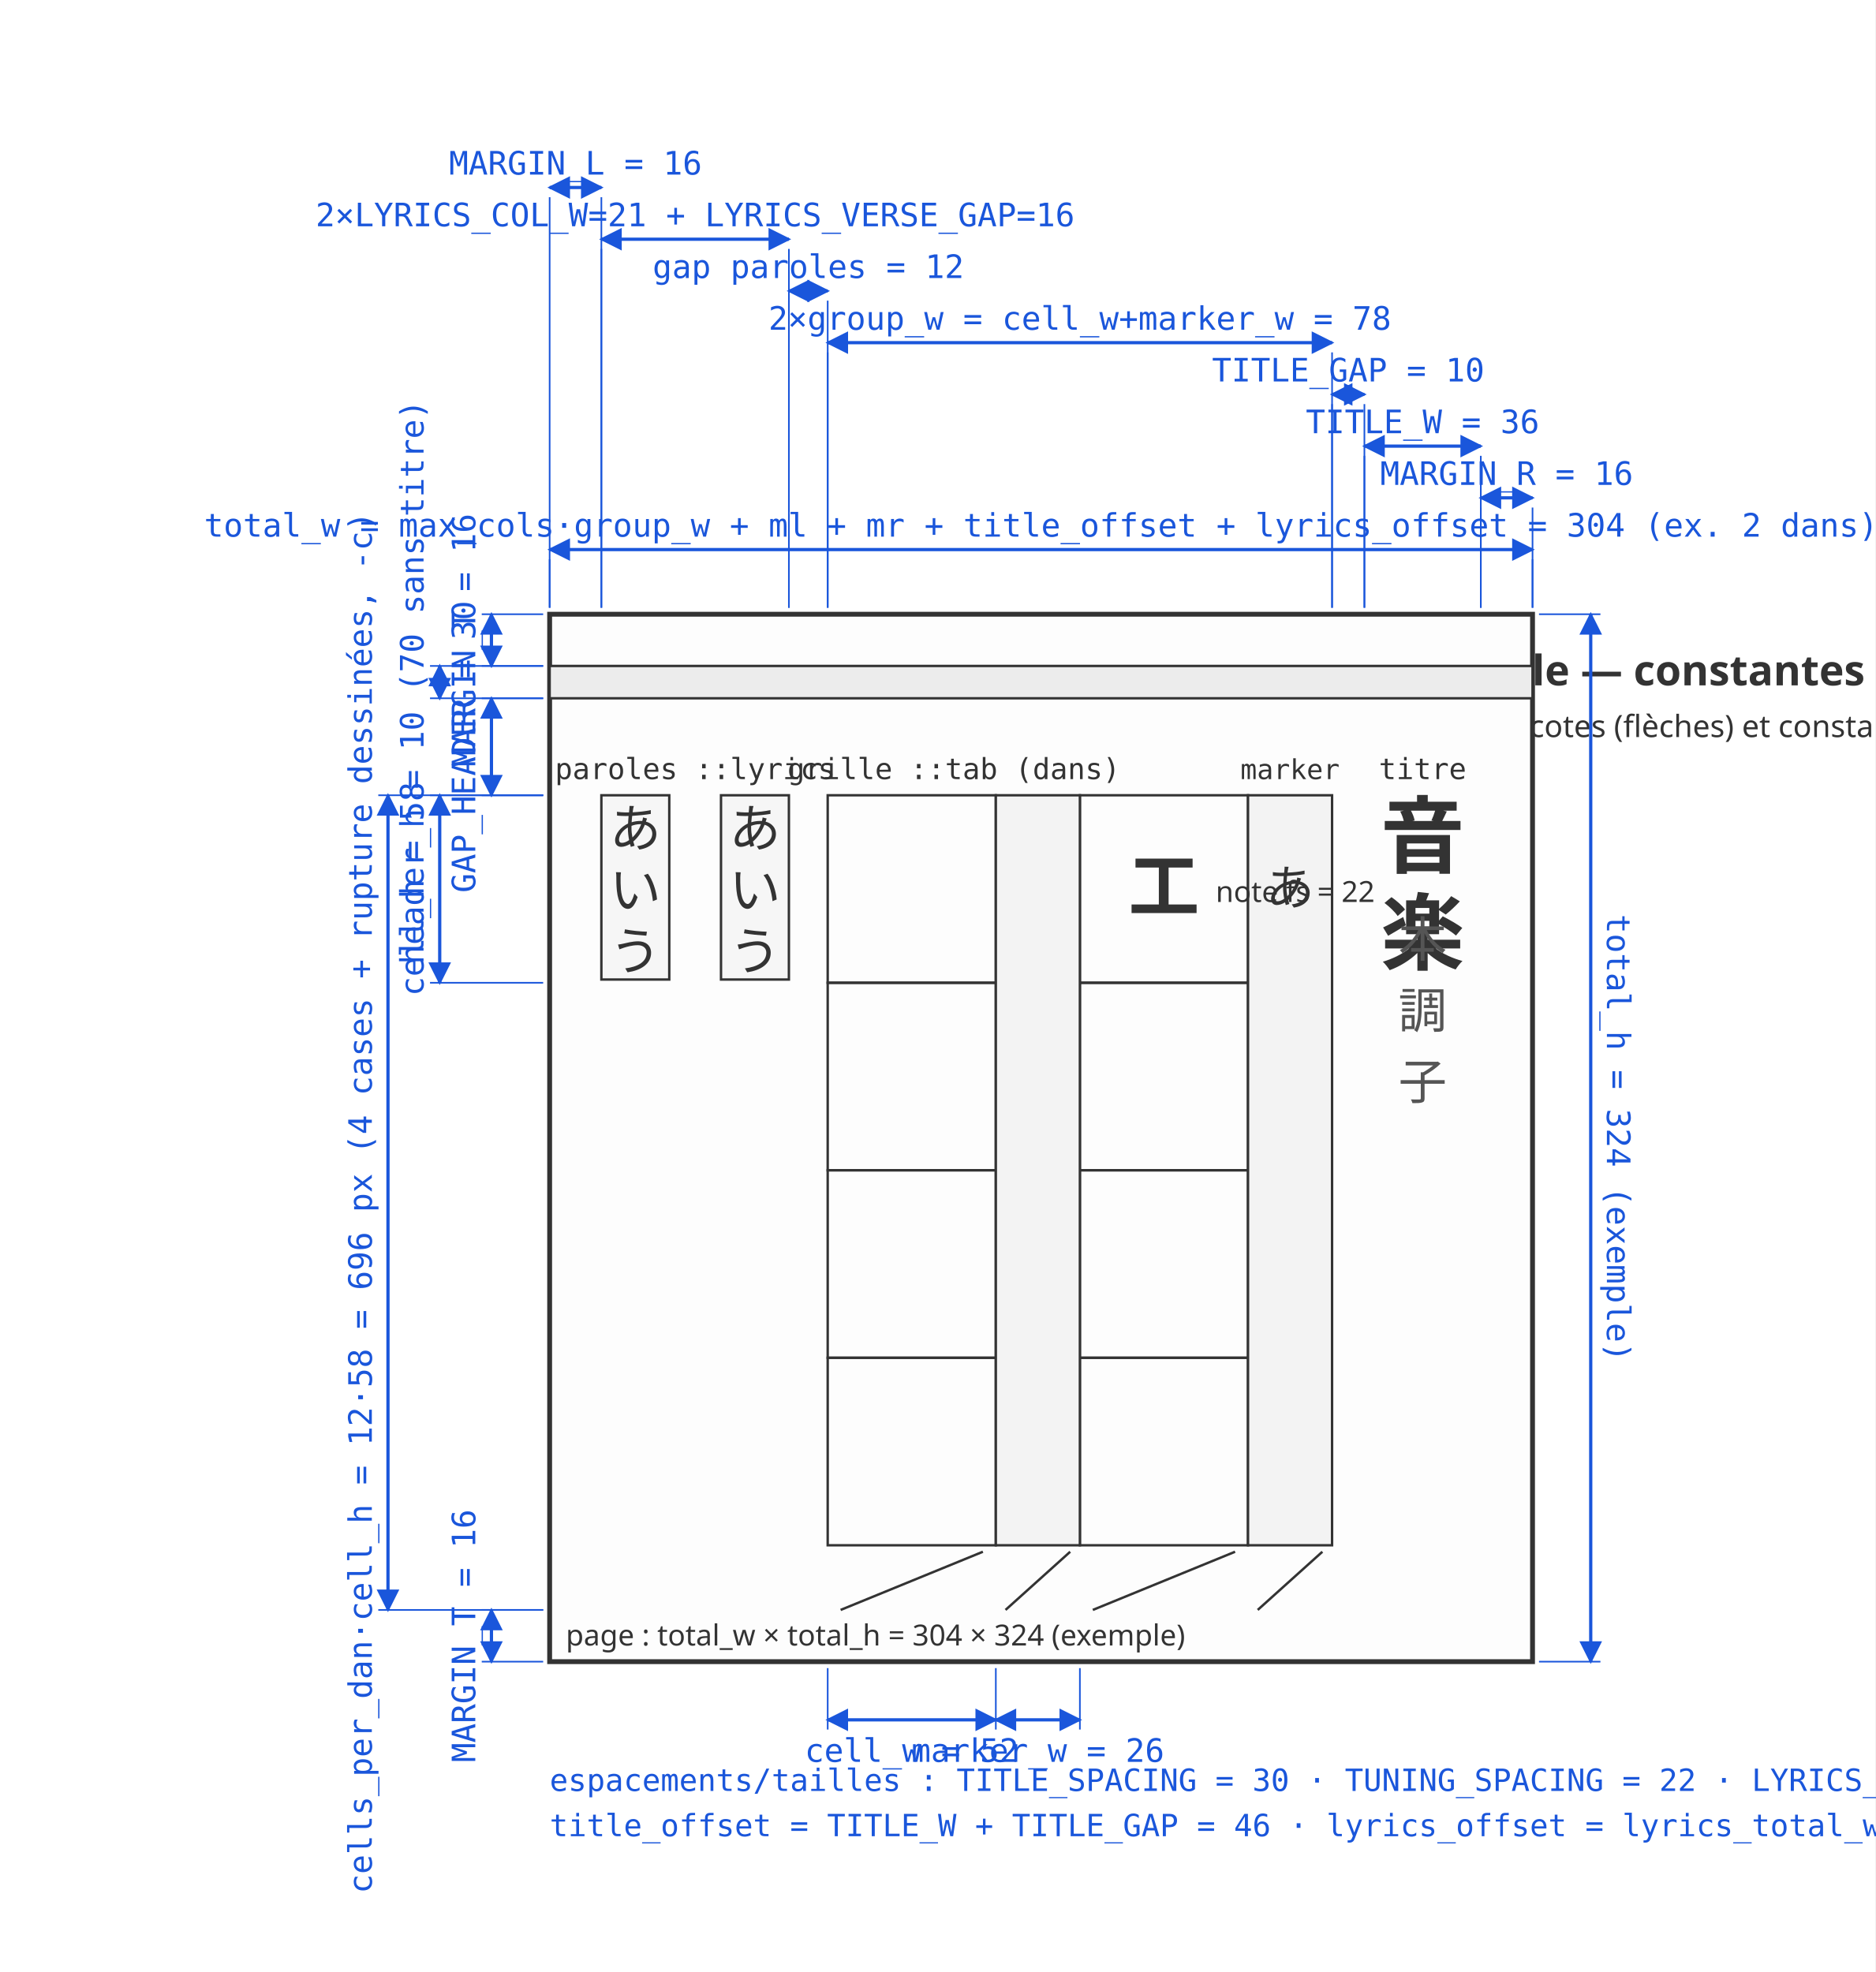
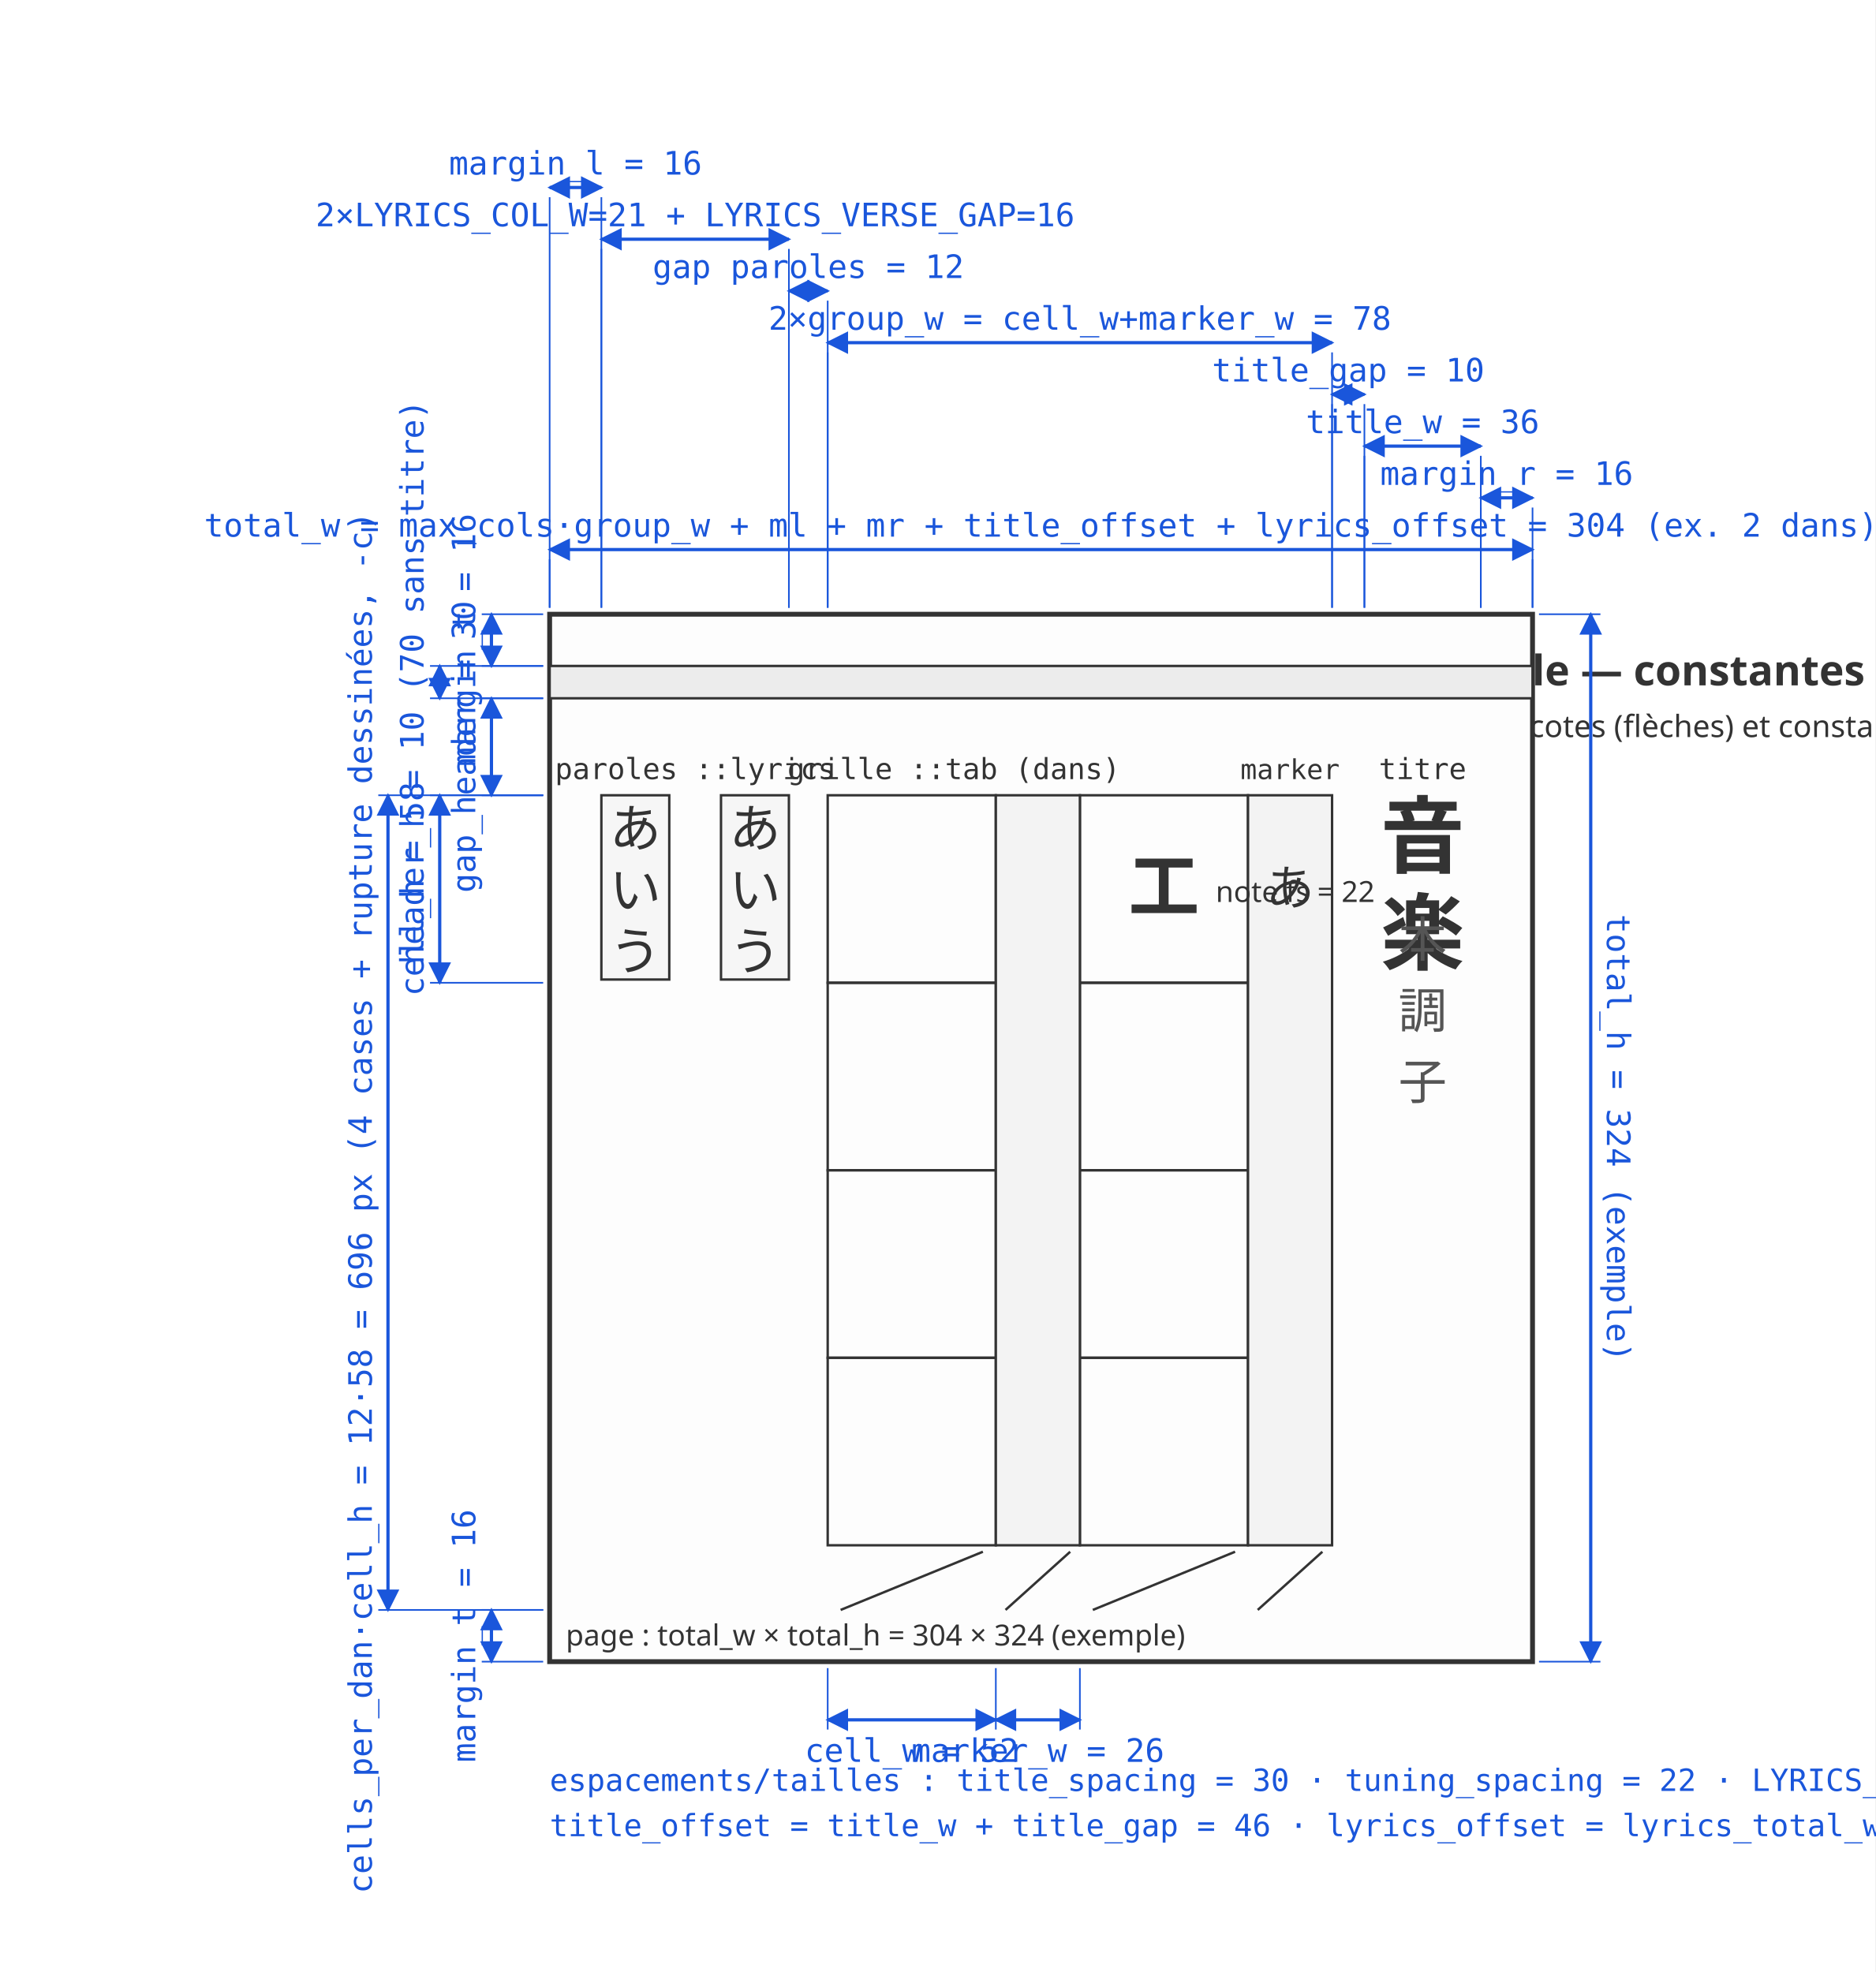
<svg xmlns="http://www.w3.org/2000/svg" width="580" height="610" viewBox="0 0 580 610">
  <defs>
    <marker id="arr" viewBox="0 0 10 10" refX="9" refY="5" markerWidth="7" markerHeight="7" orient="auto-start-reverse">
      <path d="M0,0 L10,5 L0,10 z" fill="#1a56db" />
    </marker>
  </defs>
  <rect x="0" y="0" width="580" height="610" fill="#ffffff" />
  <text x="340" y="212" text-anchor="start" font-family="sans-serif" font-size="13" fill="#333333" font-weight="bold">Mise en page verticale — constantes (kkml2svg.py, layout « vertical », px)</text>
  <text x="340" y="228" text-anchor="start" font-family="sans-serif" font-size="9.5" fill="#333333">gris foncé = éléments · bleu = cotes (flèches) et constantes</text>
  <rect x="170" y="190" width="304" height="324" fill="#fdfdfd" stroke="#333333" stroke-width="1.5" />
  <text x="175" y="509" text-anchor="start" font-family="sans-serif" font-size="9" fill="#333333">page : total_w × total_h = 304 × 324 (exemple)</text>
  <rect x="170" y="206" width="304" height="10" fill="#ececec" stroke="#333333" stroke-width="0.75" />
  <rect x="334" y="246" width="52" height="58" fill="none" stroke="#333333" stroke-width="0.75" />
  <rect x="334" y="304" width="52" height="58" fill="none" stroke="#333333" stroke-width="0.75" />
  <rect x="334" y="362" width="52" height="58" fill="none" stroke="#333333" stroke-width="0.75" />
  <rect x="334" y="420" width="52" height="58" fill="none" stroke="#333333" stroke-width="0.75" />
  <rect x="386" y="246" width="26" height="232" fill="#f3f3f3" stroke="#333333" stroke-width="0.75" />
  <line x1="338" y1="498" x2="382" y2="480" stroke="#333333" stroke-width="0.75" />
  <line x1="389" y1="498" x2="409" y2="480" stroke="#333333" stroke-width="0.75" />
  <rect x="256" y="246" width="52" height="58" fill="none" stroke="#333333" stroke-width="0.75" />
  <rect x="256" y="304" width="52" height="58" fill="none" stroke="#333333" stroke-width="0.75" />
  <rect x="256" y="362" width="52" height="58" fill="none" stroke="#333333" stroke-width="0.75" />
  <rect x="256" y="420" width="52" height="58" fill="none" stroke="#333333" stroke-width="0.75" />
  <rect x="308" y="246" width="26" height="232" fill="#f3f3f3" stroke="#333333" stroke-width="0.75" />
  <line x1="260" y1="498" x2="304" y2="480" stroke="#333333" stroke-width="0.75" />
  <line x1="311" y1="498" x2="331" y2="480" stroke="#333333" stroke-width="0.75" />
  <text x="360" y="282" text-anchor="middle" font-family="monospace" font-size="22" fill="#333333" font-weight="bold">工</text>
  <text x="399" y="280" text-anchor="middle" font-family="monospace" font-size="15" fill="#333333">あ</text>
  <text x="376" y="279" text-anchor="start" font-family="sans-serif" font-size="9" fill="#333333">note fs = 22</text>
  <text x="399" y="241" text-anchor="middle" font-family="monospace" font-size="8.5" fill="#333333">marker</text>
  <text x="295" y="241" text-anchor="middle" font-family="monospace" font-size="9" fill="#333333">grille ::tab (dans)</text>
  <text x="440" y="268" text-anchor="middle" font-family="monospace" font-size="26" fill="#333333" font-weight="bold">音</text>
  <text x="440" y="298" text-anchor="middle" font-family="monospace" font-size="26" fill="#333333" font-weight="bold">楽</text>
  <text x="440" y="296" text-anchor="middle" font-family="monospace" font-size="15" fill="#555">本</text>
  <text x="440" y="318" text-anchor="middle" font-family="monospace" font-size="15" fill="#555">調</text>
  <text x="440" y="340" text-anchor="middle" font-family="monospace" font-size="15" fill="#555">子</text>
  <text x="440" y="241" text-anchor="middle" font-family="monospace" font-size="9" fill="#333333">titre</text>
  <rect x="223" y="246" width="21" height="57" fill="#f6f6f6" stroke="#333333" stroke-width="0.75" />
  <text x="233.5" y="262" text-anchor="middle" font-family="monospace" font-size="16" fill="#333333">あ</text>
  <text x="233.5" y="281" text-anchor="middle" font-family="monospace" font-size="16" fill="#333333">い</text>
  <text x="233.5" y="300" text-anchor="middle" font-family="monospace" font-size="16" fill="#333333">う</text>
  <rect x="186" y="246" width="21" height="57" fill="#f6f6f6" stroke="#333333" stroke-width="0.75" />
  <text x="196.5" y="262" text-anchor="middle" font-family="monospace" font-size="16" fill="#333333">あ</text>
  <text x="196.5" y="281" text-anchor="middle" font-family="monospace" font-size="16" fill="#333333">い</text>
  <text x="196.5" y="300" text-anchor="middle" font-family="monospace" font-size="16" fill="#333333">う</text>
  <text x="215" y="241" text-anchor="middle" font-family="monospace" font-size="9" fill="#333333">paroles ::lyrics</text>
  <line x1="170" y1="188" x2="170" y2="61" stroke="#1a56db" stroke-width="0.5" />
  <line x1="186" y1="188" x2="186" y2="61" stroke="#1a56db" stroke-width="0.5" />
  <line x1="170" y1="58" x2="186" y2="58" stroke="#1a56db" stroke-width="1" marker-start="url(#arr)" marker-end="url(#arr)" />
-   <text x="178" y="54" text-anchor="middle" font-family="monospace" font-size="10" fill="#1a56db">MARGIN_L = 16</text>
+   <text x="178" y="54" text-anchor="middle" font-family="monospace" font-size="10" fill="#1a56db">margin_l = 16</text>
  <line x1="186" y1="188" x2="186" y2="77" stroke="#1a56db" stroke-width="0.5" />
  <line x1="244" y1="188" x2="244" y2="77" stroke="#1a56db" stroke-width="0.5" />
  <line x1="186" y1="74" x2="244" y2="74" stroke="#1a56db" stroke-width="1" marker-start="url(#arr)" marker-end="url(#arr)" />
  <text x="215" y="70" text-anchor="middle" font-family="monospace" font-size="10" fill="#1a56db">2×LYRICS_COL_W=21 + LYRICS_VERSE_GAP=16</text>
  <line x1="244" y1="188" x2="244" y2="93" stroke="#1a56db" stroke-width="0.5" />
  <line x1="256" y1="188" x2="256" y2="93" stroke="#1a56db" stroke-width="0.5" />
  <line x1="244" y1="90" x2="256" y2="90" stroke="#1a56db" stroke-width="1" marker-start="url(#arr)" marker-end="url(#arr)" />
  <text x="250" y="86" text-anchor="middle" font-family="monospace" font-size="10" fill="#1a56db">gap paroles = 12</text>
  <line x1="256" y1="188" x2="256" y2="109" stroke="#1a56db" stroke-width="0.5" />
  <line x1="412" y1="188" x2="412" y2="109" stroke="#1a56db" stroke-width="0.5" />
  <line x1="256" y1="106" x2="412" y2="106" stroke="#1a56db" stroke-width="1" marker-start="url(#arr)" marker-end="url(#arr)" />
  <text x="334" y="102" text-anchor="middle" font-family="monospace" font-size="10" fill="#1a56db">2×group_w = cell_w+marker_w = 78</text>
  <line x1="412" y1="188" x2="412" y2="125" stroke="#1a56db" stroke-width="0.5" />
  <line x1="422" y1="188" x2="422" y2="125" stroke="#1a56db" stroke-width="0.5" />
  <line x1="412" y1="122" x2="422" y2="122" stroke="#1a56db" stroke-width="1" marker-start="url(#arr)" marker-end="url(#arr)" />
-   <text x="417" y="118" text-anchor="middle" font-family="monospace" font-size="10" fill="#1a56db">TITLE_GAP = 10</text>
+   <text x="417" y="118" text-anchor="middle" font-family="monospace" font-size="10" fill="#1a56db">title_gap = 10</text>
  <line x1="422" y1="188" x2="422" y2="141" stroke="#1a56db" stroke-width="0.5" />
  <line x1="458" y1="188" x2="458" y2="141" stroke="#1a56db" stroke-width="0.5" />
  <line x1="422" y1="138" x2="458" y2="138" stroke="#1a56db" stroke-width="1" marker-start="url(#arr)" marker-end="url(#arr)" />
-   <text x="440" y="134" text-anchor="middle" font-family="monospace" font-size="10" fill="#1a56db">TITLE_W = 36</text>
+   <text x="440" y="134" text-anchor="middle" font-family="monospace" font-size="10" fill="#1a56db">title_w = 36</text>
  <line x1="458" y1="188" x2="458" y2="157" stroke="#1a56db" stroke-width="0.5" />
  <line x1="474" y1="188" x2="474" y2="157" stroke="#1a56db" stroke-width="0.5" />
  <line x1="458" y1="154" x2="474" y2="154" stroke="#1a56db" stroke-width="1" marker-start="url(#arr)" marker-end="url(#arr)" />
-   <text x="466" y="150" text-anchor="middle" font-family="monospace" font-size="10" fill="#1a56db">MARGIN_R = 16</text>
+   <text x="466" y="150" text-anchor="middle" font-family="monospace" font-size="10" fill="#1a56db">margin_r = 16</text>
  <line x1="170" y1="188" x2="170" y2="173" stroke="#1a56db" stroke-width="0.5" />
  <line x1="474" y1="188" x2="474" y2="173" stroke="#1a56db" stroke-width="0.5" />
  <line x1="170" y1="170" x2="474" y2="170" stroke="#1a56db" stroke-width="1" marker-start="url(#arr)" marker-end="url(#arr)" />
  <text x="322" y="166" text-anchor="middle" font-family="monospace" font-size="10" fill="#1a56db">total_w = max_cols·group_w + ml + mr + title_offset + lyrics_offset = 304 (ex. 2 dans)</text>
  <line x1="168" y1="190" x2="149" y2="190" stroke="#1a56db" stroke-width="0.5" />
  <line x1="168" y1="206" x2="149" y2="206" stroke="#1a56db" stroke-width="0.5" />
  <line x1="152" y1="190" x2="152" y2="206" stroke="#1a56db" stroke-width="1" marker-start="url(#arr)" marker-end="url(#arr)" />
-   <text x="147" y="198" text-anchor="middle" font-family="monospace" font-size="10" fill="#1a56db" transform="rotate(-90 147 198)">MARGIN_T = 16</text>
+   <text x="147" y="198" text-anchor="middle" font-family="monospace" font-size="10" fill="#1a56db" transform="rotate(-90 147 198)">margin_t = 16</text>
  <line x1="168" y1="206" x2="133" y2="206" stroke="#1a56db" stroke-width="0.5" />
  <line x1="168" y1="216" x2="133" y2="216" stroke="#1a56db" stroke-width="0.5" />
  <line x1="136" y1="206" x2="136" y2="216" stroke="#1a56db" stroke-width="1" marker-start="url(#arr)" marker-end="url(#arr)" />
  <text x="131" y="211" text-anchor="middle" font-family="monospace" font-size="10" fill="#1a56db" transform="rotate(-90 131 211)">header_h = 10 (70 sans titre)</text>
  <line x1="168" y1="216" x2="149" y2="216" stroke="#1a56db" stroke-width="0.5" />
  <line x1="168" y1="246" x2="149" y2="246" stroke="#1a56db" stroke-width="0.5" />
  <line x1="152" y1="216" x2="152" y2="246" stroke="#1a56db" stroke-width="1" marker-start="url(#arr)" marker-end="url(#arr)" />
-   <text x="147" y="231" text-anchor="middle" font-family="monospace" font-size="10" fill="#1a56db" transform="rotate(-90 147 231)">GAP_HEADER = 30</text>
+   <text x="147" y="231" text-anchor="middle" font-family="monospace" font-size="10" fill="#1a56db" transform="rotate(-90 147 231)">gap_header = 30</text>
  <line x1="168" y1="246" x2="133" y2="246" stroke="#1a56db" stroke-width="0.5" />
  <line x1="168" y1="304" x2="133" y2="304" stroke="#1a56db" stroke-width="0.5" />
  <line x1="136" y1="246" x2="136" y2="304" stroke="#1a56db" stroke-width="1" marker-start="url(#arr)" marker-end="url(#arr)" />
  <text x="131" y="275" text-anchor="middle" font-family="monospace" font-size="10" fill="#1a56db" transform="rotate(-90 131 275)">cell_h = 58</text>
  <line x1="168" y1="246" x2="117" y2="246" stroke="#1a56db" stroke-width="0.5" />
  <line x1="168" y1="498" x2="117" y2="498" stroke="#1a56db" stroke-width="0.5" />
  <line x1="120" y1="246" x2="120" y2="498" stroke="#1a56db" stroke-width="1" marker-start="url(#arr)" marker-end="url(#arr)" />
  <text x="115" y="372" text-anchor="middle" font-family="monospace" font-size="10" fill="#1a56db" transform="rotate(-90 115 372)">cells_per_dan·cell_h = 12·58 = 696 px (4 cases + rupture dessinées, -c)</text>
  <line x1="168" y1="498" x2="149" y2="498" stroke="#1a56db" stroke-width="0.5" />
  <line x1="168" y1="514" x2="149" y2="514" stroke="#1a56db" stroke-width="0.5" />
  <line x1="152" y1="498" x2="152" y2="514" stroke="#1a56db" stroke-width="1" marker-start="url(#arr)" marker-end="url(#arr)" />
-   <text x="147" y="506" text-anchor="middle" font-family="monospace" font-size="10" fill="#1a56db" transform="rotate(-90 147 506)">MARGIN_T = 16</text>
+   <text x="147" y="506" text-anchor="middle" font-family="monospace" font-size="10" fill="#1a56db" transform="rotate(-90 147 506)">margin_t = 16</text>
  <line x1="476" y1="190" x2="495" y2="190" stroke="#1a56db" stroke-width="0.5" />
  <line x1="476" y1="514" x2="495" y2="514" stroke="#1a56db" stroke-width="0.5" />
  <line x1="492" y1="190" x2="492" y2="514" stroke="#1a56db" stroke-width="1" marker-start="url(#arr)" marker-end="url(#arr)" />
  <text x="497" y="352" text-anchor="middle" font-family="monospace" font-size="10" fill="#1a56db" transform="rotate(90 497 352)">total_h = 324 (exemple)</text>
  <line x1="256" y1="516" x2="256" y2="535" stroke="#1a56db" stroke-width="0.5" />
  <line x1="308" y1="516" x2="308" y2="535" stroke="#1a56db" stroke-width="0.5" />
  <line x1="334" y1="516" x2="334" y2="535" stroke="#1a56db" stroke-width="0.5" />
  <line x1="256" y1="532" x2="308" y2="532" stroke="#1a56db" stroke-width="1" marker-start="url(#arr)" marker-end="url(#arr)" />
  <text x="282" y="545" text-anchor="middle" font-family="monospace" font-size="10" fill="#1a56db">cell_w = 52</text>
  <line x1="308" y1="532" x2="334" y2="532" stroke="#1a56db" stroke-width="1" marker-start="url(#arr)" marker-end="url(#arr)" />
  <text x="321" y="545" text-anchor="middle" font-family="monospace" font-size="10" fill="#1a56db">marker_w = 26</text>
-   <text x="170" y="554" text-anchor="start" font-family="monospace" font-size="9.5" fill="#1a56db">espacements/tailles : TITLE_SPACING = 30 · TUNING_SPACING = 22 · LYRICS_SP = 19 · LYRICS_FS = 16 (medium) · SYLLABLE_FS = 15 · SYLLABLE_SP = 13 · fs notes = 22</text>
-   <text x="170" y="568" text-anchor="start" font-family="monospace" font-size="9.5" fill="#1a56db">title_offset = TITLE_W + TITLE_GAP = 46 · lyrics_offset = lyrics_total_w + 12 = 70 · group_w = 78 · marker_w = cell_w//2 si @marker on, sinon 0</text>
+   <text x="170" y="554" text-anchor="start" font-family="monospace" font-size="9.5" fill="#1a56db">espacements/tailles : title_spacing = 30 · tuning_spacing = 22 · LYRICS_SP = 19 · LYRICS_FS = 16 (medium) · SYLLABLE_FS = 15 · SYLLABLE_SP = 13 · fs notes = 22</text>
+   <text x="170" y="568" text-anchor="start" font-family="monospace" font-size="9.5" fill="#1a56db">title_offset = title_w + title_gap = 46 · lyrics_offset = lyrics_total_w + 12 = 70 · group_w = 78 · marker_w = cell_w//2 si @marker on, sinon 0</text>
</svg>
